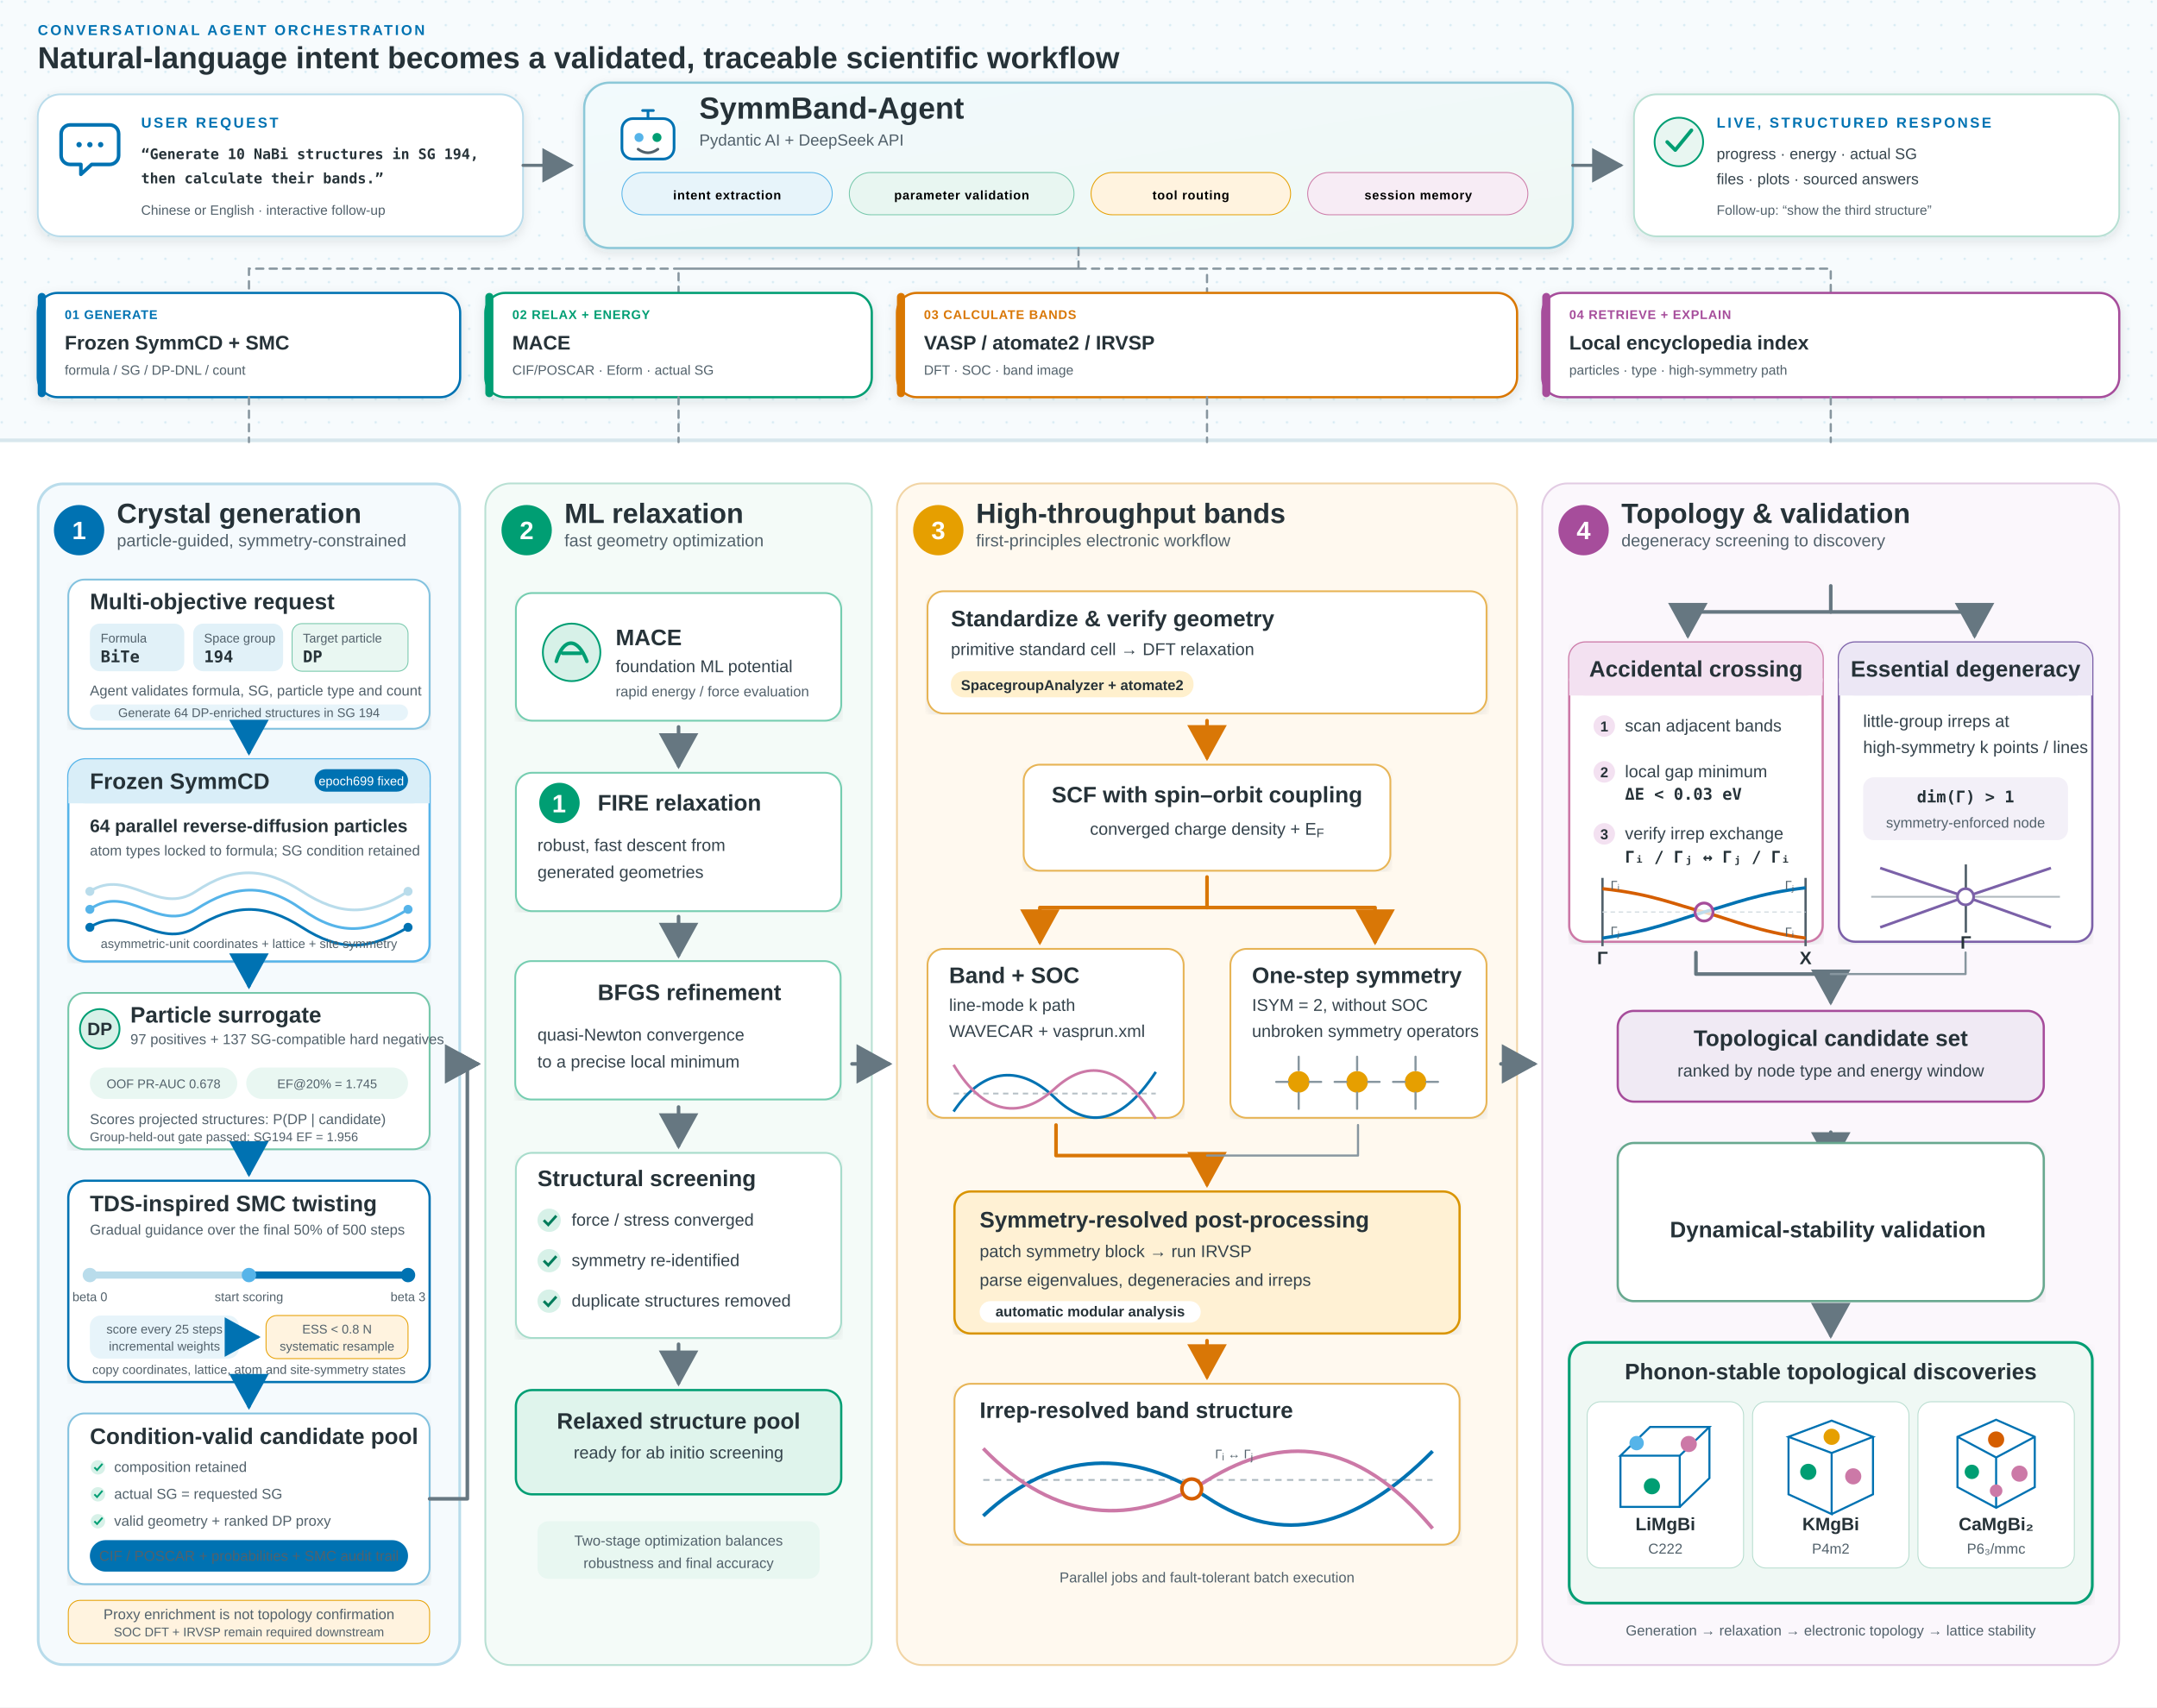
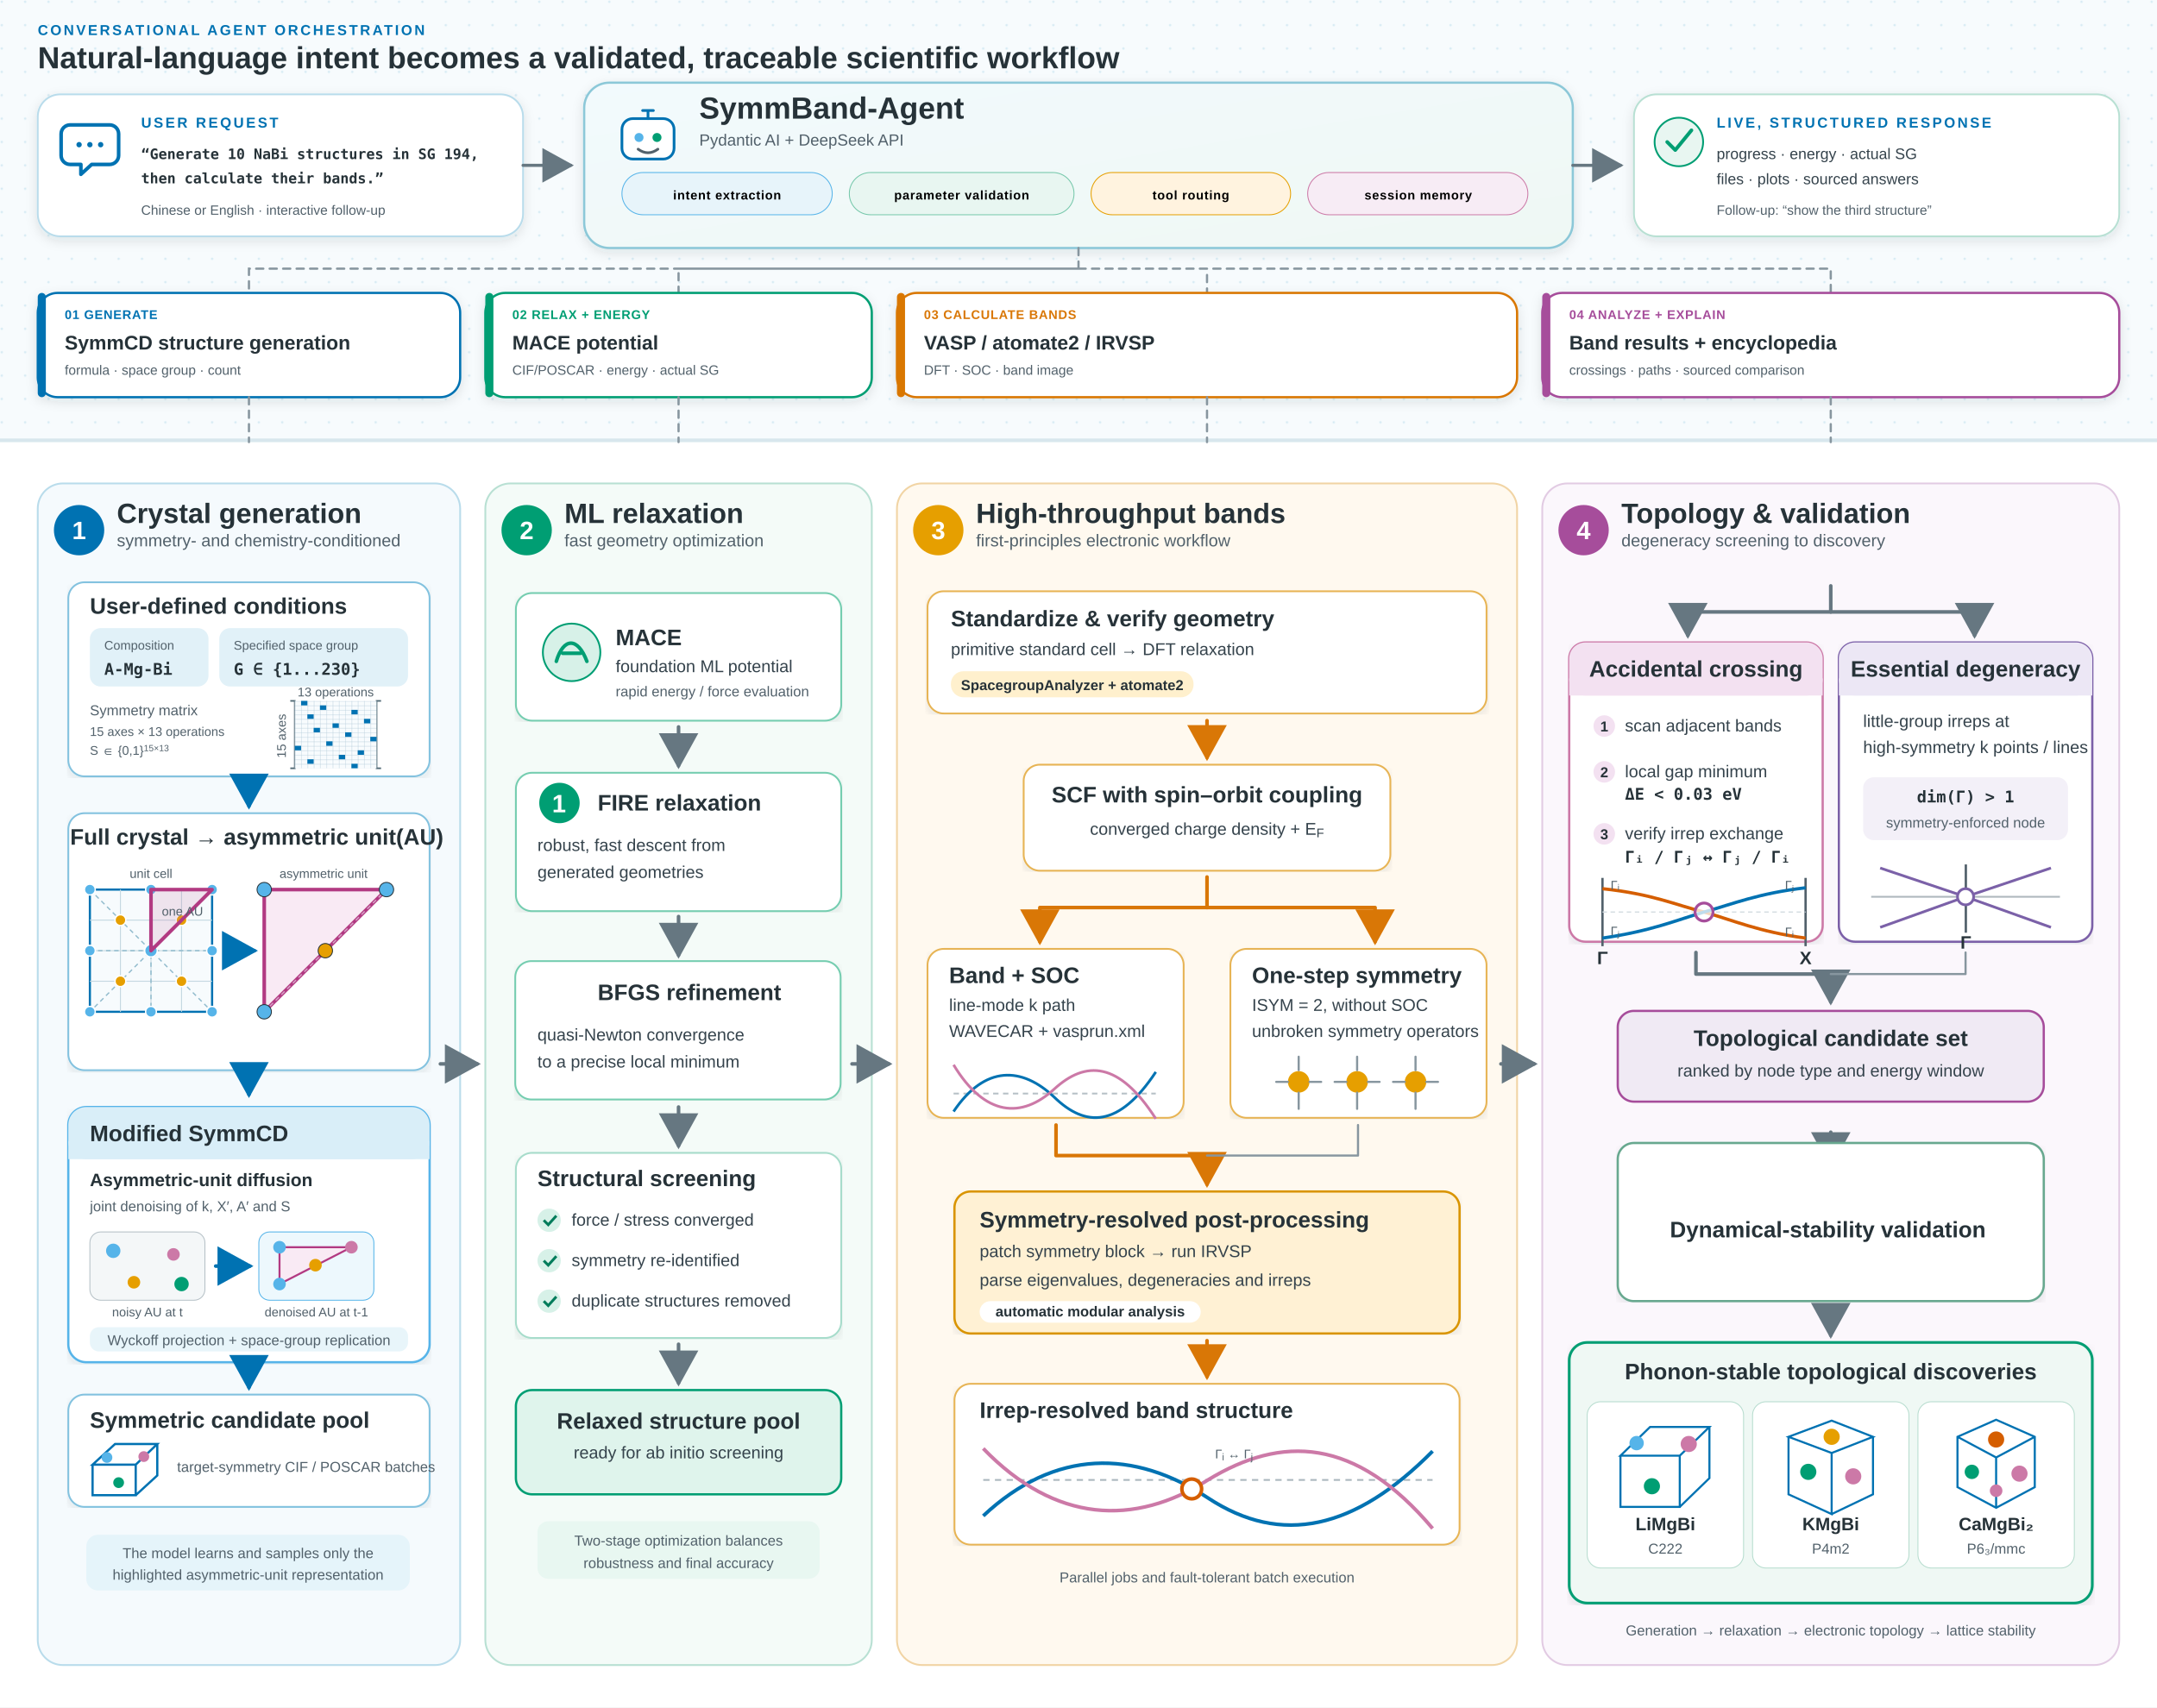
<svg xmlns="http://www.w3.org/2000/svg" width="2400" height="1900" viewBox="0 0 2400 1900" role="img" aria-labelledby="agent-integrated-title agent-integrated-desc">
  <defs>
    <style>
      .a-font { font-family: Arial, Helvetica, "Liberation Sans", sans-serif; fill: #263238; }
      .a-kicker { font: 700 16px Arial, Helvetica, sans-serif; letter-spacing: 2.4px; fill: #0072B2; }
      .a-title { font: 700 34px Arial, Helvetica, sans-serif; fill: #263238; }
      .a-subtitle { font: 400 18px Arial, Helvetica, sans-serif; fill: #52616B; }
      .a-card-title { font: 700 22px Arial, Helvetica, sans-serif; fill: #263238; }
      .a-body { font: 400 17px Arial, Helvetica, sans-serif; fill: #35434C; }
      .a-small { font: 400 15px Arial, Helvetica, sans-serif; fill: #52616B; }
      .a-chip { font: 700 14px Arial, Helvetica, sans-serif; letter-spacing: 0.7px; }
      .a-mono { font: 600 16px "DejaVu Sans Mono", Consolas, monospace; fill: #263238; }
      .a-on-dark { fill: #FFFFFF; }
      .a-on-dark-accent { fill: #56B4E9; }
      .a-on-dark-sub { fill: #D8E7ED; }
      .a-arrow { fill: none; stroke: #667781; stroke-width: 3.5; stroke-linecap: round; stroke-linejoin: round; marker-end: url(#agent-arrow); }
      .a-dash { fill: none; stroke: #87969F; stroke-width: 2.5; stroke-linecap: round; stroke-dasharray: 8 7; }
    </style>
    <marker id="agent-arrow" markerWidth="11" markerHeight="11" refX="9" refY="5.5" orient="auto" markerUnits="strokeWidth">
      <path d="M0,0 L10,5.5 L0,11 z" fill="#667781" />
    </marker>
    <filter id="agent-shadow" x="-10%" y="-15%" width="120%" height="135%">
      <feDropShadow dx="0" dy="4" stdDeviation="6" flood-color="#263238" flood-opacity="0.11" />
    </filter>
    <linearGradient id="agent-core" x1="0" y1="0" x2="1" y2="1">
      <stop offset="0" stop-color="#F2FAFD" />
      <stop offset="1" stop-color="#EFF8F4" />
    </linearGradient>
    <pattern id="agent-dots" width="26" height="26" patternUnits="userSpaceOnUse">
      <circle cx="2" cy="2" r="1.4" fill="#B9DCEB" opacity="0.45" />
    </pattern>
  </defs>
  <rect width="2400" height="1900" fill="#FFFFFF" />
  <rect width="2400" height="492" fill="#F7FBFD" />
  <rect width="2400" height="492" fill="url(#agent-dots)" />
  <rect x="0" y="488" width="2400" height="4" fill="#D8E7ED" />
  <text x="42" y="39" class="a-kicker">CONVERSATIONAL AGENT ORCHESTRATION</text>
  <text x="42" y="76" class="a-title">Natural-language intent becomes a validated, traceable scientific workflow</text>
  <g filter="url(#agent-shadow)">
    <rect x="42" y="105" width="540" height="158" rx="25" fill="#FFFFFF" stroke="#B9DCEB" stroke-width="2" />
  </g>
  <path d="M78 139 h44 a10 10 0 0 1 10 10 v24 a10 10 0 0 1-10 10 h-20 l-12 11 v-11 h-12 a10 10 0 0 1-10-10 v-24 a10 10 0 0 1 10-10z" fill="none" stroke="#0072B2" stroke-width="4" stroke-linejoin="round" />
  <circle cx="88" cy="161" r="3" fill="#0072B2" />
  <circle cx="100" cy="161" r="3" fill="#0072B2" />
  <circle cx="112" cy="161" r="3" fill="#0072B2" />
  <text x="157" y="142" class="a-kicker">USER REQUEST</text>
  <text x="157" y="177" class="a-mono">
    <tspan x="157" dy="0">“Generate 10 NaBi structures in SG 194,</tspan>
    <tspan x="157" dy="27">then calculate their bands.”</tspan>
  </text>
  <text x="157" y="239" class="a-small">Chinese or English · interactive follow-up</text>
  <path d="M582 184H635" class="a-arrow" />
  <g filter="url(#agent-shadow)">
    <rect x="650" y="92" width="1100" height="184" rx="28" fill="url(#agent-core)" stroke="#8CC8D8" stroke-width="2.5" />
  </g>
  <rect x="692" y="132" width="58" height="45" rx="12" fill="#FFFFFF" stroke="#0072B2" stroke-width="3" />
  <path d="M721 132v-9m-6 0h12" stroke="#0072B2" stroke-width="3" stroke-linecap="round" />
  <circle cx="711" cy="153" r="5" fill="#56B4E9" />
  <circle cx="731" cy="153" r="5" fill="#009E73" />
  <path d="M710 166q11 8 22 0" fill="none" stroke="#52616B" stroke-width="3" stroke-linecap="round" />
  <text x="778" y="132" class="a-title">SymmBand-Agent</text>
  <text x="778" y="162" class="a-subtitle">Pydantic AI + DeepSeek API</text>
  <rect x="692" y="192" width="234" height="47" rx="23.5" fill="#E7F4FA" stroke="#56B4E9" />
  <text x="809" y="222" class="a-chip" text-anchor="middle">intent extraction</text>
  <rect x="945" y="192" width="250" height="47" rx="23.5" fill="#E8F6F1" stroke="#75C7AA" />
  <text x="1070" y="222" class="a-chip" text-anchor="middle">parameter validation</text>
  <rect x="1214" y="192" width="222" height="47" rx="23.5" fill="#FFF3DF" stroke="#E69F00" />
  <text x="1325" y="222" class="a-chip" text-anchor="middle">tool routing</text>
  <rect x="1455" y="192" width="245" height="47" rx="23.5" fill="#F7ECF5" stroke="#CC79A7" />
  <text x="1578" y="222" class="a-chip" text-anchor="middle">session memory</text>
  <path d="M1750 184H1803" class="a-arrow" />
  <g filter="url(#agent-shadow)">
    <rect x="1818" y="105" width="540" height="158" rx="25" fill="#FFFFFF" stroke="#B8E0D3" stroke-width="2" />
  </g>
  <circle cx="1868" cy="158" r="27" fill="#E8F6F1" stroke="#009E73" stroke-width="2" />
  <path d="M1855 158l9 9 18-22" fill="none" stroke="#009E73" stroke-width="4" stroke-linecap="round" stroke-linejoin="round" />
  <text x="1910" y="142" class="a-kicker">LIVE, STRUCTURED RESPONSE</text>
  <text x="1910" y="177" class="a-body">
    <tspan x="1910" dy="0">progress · energy · actual SG</tspan>
    <tspan x="1910" dy="28">files · plots · sourced answers</tspan>
  </text>
  <text x="1910" y="239" class="a-small">Follow-up: “show the third structure”</text>
  <path d="M1200 276V299H277V326M1200 299H755V326M1200 299H1343V326M1200 299H2037V326" class="a-dash" />
  <g filter="url(#agent-shadow)">
    <rect x="42" y="326" width="470" height="116" rx="22" fill="#FFFFFF" stroke="#0072B2" stroke-width="2.5" />
    <rect x="42" y="326" width="9" height="116" rx="4.5" fill="#0072B2" />
  </g>
  <text x="72" y="355" class="a-chip" fill="#0072B2">01  GENERATE</text>
-   <text x="72" y="389" class="a-card-title">Frozen SymmCD + SMC</text>
-   <text x="72" y="417" class="a-small">formula / SG / DP-DNL / count</text>
+   <text x="72" y="389" class="a-card-title">SymmCD structure generation</text>
+   <text x="72" y="417" class="a-small">formula · space group · count</text>
  <path d="M277 442V492" class="a-dash" stroke="#0072B2" />
  <g filter="url(#agent-shadow)">
    <rect x="540" y="326" width="430" height="116" rx="22" fill="#FFFFFF" stroke="#009E73" stroke-width="2.5" />
    <rect x="540" y="326" width="9" height="116" rx="4.5" fill="#009E73" />
  </g>
  <text x="570" y="355" class="a-chip" fill="#009E73">02  RELAX + ENERGY</text>
-   <text x="570" y="389" class="a-card-title">MACE</text>
-   <text x="570" y="417" class="a-small">CIF/POSCAR · Eform · actual SG</text>
+   <text x="570" y="389" class="a-card-title">MACE potential</text>
+   <text x="570" y="417" class="a-small">CIF/POSCAR · energy · actual SG</text>
  <path d="M755 442V492" class="a-dash" stroke="#009E73" />
  <g filter="url(#agent-shadow)">
    <rect x="998" y="326" width="690" height="116" rx="22" fill="#FFFFFF" stroke="#D97706" stroke-width="2.5" />
    <rect x="998" y="326" width="9" height="116" rx="4.5" fill="#D97706" />
  </g>
  <text x="1028" y="355" class="a-chip" fill="#D97706">03  CALCULATE BANDS</text>
  <text x="1028" y="389" class="a-card-title">VASP / atomate2 / IRVSP</text>
  <text x="1028" y="417" class="a-small">DFT · SOC · band image</text>
  <path d="M1343 442V492" class="a-dash" stroke="#D97706" />
  <g filter="url(#agent-shadow)">
    <rect x="1716" y="326" width="642" height="116" rx="22" fill="#FFFFFF" stroke="#A64D9B" stroke-width="2.5" />
    <rect x="1716" y="326" width="9" height="116" rx="4.5" fill="#A64D9B" />
  </g>
-   <text x="1746" y="355" class="a-chip" fill="#A64D9B">04  RETRIEVE + EXPLAIN</text>
-   <text x="1746" y="389" class="a-card-title">Local encyclopedia index</text>
-   <text x="1746" y="417" class="a-small">particles · type · high-symmetry path</text>
+   <text x="1746" y="355" class="a-chip" fill="#A64D9B">04  ANALYZE + EXPLAIN</text>
+   <text x="1746" y="389" class="a-card-title">Band results + encyclopedia</text>
+   <text x="1746" y="417" class="a-small">crossings · paths · sourced comparison</text>
  <path d="M2037 442V492" class="a-dash" stroke="#A64D9B" />
  <g transform="translate(0,500)">
    <defs id="defs4">
      <style id="style1">
      .font { font-family: "Arial", "Helvetica", "Liberation Sans", sans-serif; fill: #263238; }
      .stage-no { font: 700 28px "Arial", "Helvetica", "Liberation Sans", sans-serif; fill: #ffffff; }
      .stage-title { font: 700 31px "Arial", "Helvetica", "Liberation Sans", sans-serif; fill: #263238; }
      .stage-sub { font: 400 19px "Arial", "Helvetica", "Liberation Sans", sans-serif; fill: #52616b; }
      .card-title { font: 700 25px "Arial", "Helvetica", "Liberation Sans", sans-serif; fill: #263238; }
      .label { font: 700 20px "Arial", "Helvetica", "Liberation Sans", sans-serif; fill: #263238; }
      .body { font: 400 19px "Arial", "Helvetica", "Liberation Sans", sans-serif; fill: #35434c; }
      .small { font: 400 16px "Arial", "Helvetica", "Liberation Sans", sans-serif; fill: #52616b; }
      .tiny { font: 400 14px "Arial", "Helvetica", "Liberation Sans", sans-serif; fill: #52616b; }
      .mono { font: 600 18px "DejaVu Sans Mono", monospace; fill: #263238; }
      .chip { font: 600 16px "Arial", "Helvetica", "Liberation Sans", sans-serif; fill: #263238; }
      .result { font: 700 20px "Arial", "Helvetica", "Liberation Sans", sans-serif; fill: #263238; }
      .arrow { fill: none; stroke: #667781; stroke-width: 4; stroke-linecap: round; stroke-linejoin: round; marker-end: url(#arrowhead); }
      .arrow-blue { fill: none; stroke: #0072B2; stroke-width: 4; stroke-linecap: round; stroke-linejoin: round; marker-end: url(#arrowblue); }
      .arrow-orange { fill: none; stroke: #D97706; stroke-width: 4; stroke-linecap: round; stroke-linejoin: round; marker-end: url(#arroworange); }
      .thin { fill: none; stroke: #87969f; stroke-width: 2.4; stroke-linecap: round; stroke-linejoin: round; }
      .dash { stroke-dasharray: 8 7; }
    </style>
      <marker id="arrowhead" markerWidth="11" markerHeight="11" refX="9" refY="5.5" orient="auto" markerUnits="strokeWidth">
        <path d="M0,0 L10,5.5 L0,11 z" fill="#667781" id="path1" />
      </marker>
      <marker id="arrowblue" markerWidth="11" markerHeight="11" refX="9" refY="5.5" orient="auto" markerUnits="strokeWidth">
        <path d="M0,0 L10,5.5 L0,11 z" fill="#0072B2" id="path2" />
      </marker>
      <marker id="arroworange" markerWidth="11" markerHeight="11" refX="9" refY="5.5" orient="auto" markerUnits="strokeWidth">
        <path d="M0,0 L10,5.5 L0,11 z" fill="#D97706" id="path3" />
      </marker>
      <filter id="shadow" x="-0.004" y="-0.008" width="1.009" height="1.017">
        <feDropShadow dx="0" dy="4" stdDeviation="5" flood-color="#263238" flood-opacity="0.10" />
      </filter>
      <linearGradient id="bandfade" x1="0" y1="0" x2="1" y2="0">
        <stop offset="0" stop-color="#0072B2" id="stop3" />
        <stop offset="1" stop-color="#CC79A7" id="stop4" />
      </linearGradient>
      <pattern id="symmetry-matrix-grid" width="7" height="5" patternUnits="userSpaceOnUse">
        <rect width="7" height="5" fill="#F7FBFD" id="rect4" />
        <path d="M7 0H0V5" fill="none" stroke="#AFC9D6" stroke-width="0.7" id="path4" />
      </pattern>
    </defs>
    <rect width="2400" height="1400" fill="#FFFFFF" id="rect5" />
    <rect x="42" y="38" width="470" height="1315" rx="28" fill="#F5FAFD" stroke="#B9DCEB" stroke-width="2" id="rect6" />
    <rect x="540" y="38" width="430" height="1315" rx="28" fill="#F4FBF8" stroke="#B8E0D3" stroke-width="2" id="rect7" />
    <rect x="998" y="38" width="690" height="1315" rx="28" fill="#FFF9EF" stroke="#F1D4A4" stroke-width="2" id="rect8" />
    <rect x="1716" y="38" width="642" height="1315" rx="28" fill="#FBF7FC" stroke="#E2CBE3" stroke-width="2" id="rect9" />
    <circle cx="88" cy="90" r="28" fill="#0072B2" id="circle9" />
    <text x="88" y="100" text-anchor="middle" class="stage-no" id="text9">1</text>
    <text x="130" y="82" class="stage-title" id="text10">Crystal generation</text>
    <text x="130" y="108" class="stage-sub" id="text11">symmetry- and chemistry-conditioned</text>
    <circle cx="586" cy="90" r="28" fill="#009E73" id="circle11" />
    <text x="586" y="100" text-anchor="middle" class="stage-no" id="text12">2</text>
    <text x="628" y="82" class="stage-title" id="text13">ML relaxation</text>
    <text x="628" y="108" class="stage-sub" id="text14">fast geometry optimization</text>
    <circle cx="1044" cy="90" r="28" fill="#E69F00" id="circle14" />
    <text x="1044" y="100" text-anchor="middle" class="stage-no" id="text15">3</text>
    <text x="1086" y="82" class="stage-title" id="text16">High-throughput bands</text>
    <text x="1086" y="108" class="stage-sub" id="text17">first-principles electronic workflow</text>
    <circle cx="1762" cy="90" r="28" fill="#A64D9B" id="circle17" />
    <text x="1762" y="100" text-anchor="middle" class="stage-no" id="text18">4</text>
    <text x="1804" y="82" class="stage-title" id="text19">Topology &amp; validation</text>
    <text x="1804" y="108" class="stage-sub" id="text20">degeneracy screening to discovery</text>
    <rect x="76" y="148" width="402" height="216" rx="18" fill="#FFFFFF" stroke="#83C2DF" stroke-width="2" filter="url(#shadow)" id="rect20" />
    <text x="100" y="183" class="card-title" id="text21">User-defined conditions</text>
    <rect x="100" y="199" width="132" height="65" rx="12" fill="#E1F1F8" id="rect21" />
    <text x="116" y="223" class="tiny" id="text22">Composition</text>
    <text x="116" y="251" class="mono" id="text23">A-Mg-Bi</text>
    <rect x="244" y="199" width="210" height="65" rx="12" fill="#E1F1F8" id="rect23" />
    <text x="260" y="223" class="tiny" id="text24">Specified space group</text>
    <text x="260" y="251" class="mono" id="text25">G ∈ {1...230}</text>
    <g transform="translate(100,280)" id="g47">
      <text x="0" y="16" class="small" id="text26">Symmetry matrix</text>
      <text x="0" y="39" class="tiny" id="text27">15 axes × 13 operations</text>
      <text x="0" y="60" class="tiny" id="text28">S ∈ {0,1}<tspan baseline-shift="super" font-size="10" id="tspan27">15×13</tspan>
      </text>
      <g transform="translate(228,0)" id="g46">
        <text x="45.5" y="-5" text-anchor="middle" class="tiny" id="text29">13 operations</text>
        <text x="-10" y="39" text-anchor="middle" class="tiny" transform="rotate(-90 -10 39)" id="text30">15 axes</text>
        <path d="M-5 0H0V75H-5 M96 0H91V75H96" fill="none" stroke="#506975" stroke-width="1.8" id="path30" />
        <rect x="0" y="0" width="91" height="75" fill="url(#symmetry-matrix-grid)" id="rect30" />
        <g fill="#0072B2" id="g45">
          <rect x="7" y="0" width="7" height="5" id="rect31" />
          <rect x="28" y="5" width="7" height="5" id="rect32" />
          <rect x="63" y="10" width="7" height="5" id="rect33" />
          <rect x="14" y="15" width="7" height="5" id="rect34" />
          <rect x="77" y="20" width="7" height="5" id="rect35" />
          <rect x="42" y="25" width="7" height="5" id="rect36" />
          <rect x="21" y="30" width="7" height="5" id="rect37" />
          <rect x="56" y="35" width="7" height="5" id="rect38" />
          <rect x="84" y="40" width="7" height="5" id="rect39" />
          <rect x="35" y="45" width="7" height="5" id="rect40" />
          <rect x="0" y="50" width="7" height="5" id="rect41" />
          <rect x="70" y="55" width="7" height="5" id="rect42" />
          <rect x="49" y="60" width="7" height="5" id="rect43" />
          <rect x="14" y="65" width="7" height="5" id="rect44" />
          <rect x="63" y="70" width="7" height="5" id="rect45" />
        </g>
      </g>
    </g>
    <path d="M277 371 L277 397" class="arrow-blue" id="path47" />
    <rect x="76" y="405" width="402" height="286" rx="18" fill="#FFFFFF" stroke="#83C2DF" stroke-width="2" filter="url(#shadow)" id="rect47" />
    <text x="78" y="440" class="card-title" id="text47" style="font-style:normal;font-variant:normal;font-weight:700;font-stretch:normal;font-size:25px;line-height:normal;font-family:Arial, Helvetica, 'Liberation Sans', sans-serif">Full crystal → asymmetric unit(AU)</text>
    <g transform="translate(100,490)" id="g68">
      <text x="68" y="-13" text-anchor="middle" class="tiny" id="text49" style="font-style:normal;font-variant:normal;font-weight:400;font-stretch:normal;font-size:14px;line-height:normal;font-family:Arial, Helvetica, 'Liberation Sans', sans-serif">unit cell</text>
      <rect x="0" y="0" width="136" height="136" fill="#F7FBFD" stroke="#0072B2" stroke-width="2.4" id="rect49" />
      <path d="M34 0V136 M68 0V136 M102 0V136 M0 34H136 M0 68H136 M0 102H136" stroke="#C5D8E1" stroke-width="1.1" id="path49" />
      <path d="M68 0V136 M0 68H136 M0 0L136 136 M136 0L0 136" stroke="#8FBACC" stroke-width="1.4" stroke-dasharray="5 4" id="path50" />
      <g fill="#56B4E9" stroke="#FFFFFF" stroke-width="1.5" id="g58">
        <circle cx="0" cy="0" r="6" id="circle50" />
        <circle cx="68" cy="0" r="6" id="circle51" />
        <circle cx="136" cy="0" r="6" id="circle52" />
        <circle cx="0" cy="68" r="6" id="circle53" />
        <circle cx="68" cy="68" r="7" id="circle54" />
        <circle cx="136" cy="68" r="6" id="circle55" />
        <circle cx="0" cy="136" r="6" id="circle56" />
        <circle cx="68" cy="136" r="6" id="circle57" />
        <circle cx="136" cy="136" r="6" id="circle58" />
      </g>
      <g fill="#E69F00" stroke="#FFFFFF" stroke-width="1.5" id="g62">
        <circle cx="34" cy="34" r="6" id="circle59" />
        <circle cx="102" cy="34" r="6" id="circle60" />
        <circle cx="34" cy="102" r="6" id="circle61" />
        <circle cx="102" cy="102" r="6" id="circle62" />
      </g>
      <path d="M68 68L68 0L136 0Z" fill="#CC79A7" fill-opacity="0.18" stroke="#B23A82" stroke-width="4" stroke-linejoin="round" id="path62" />
      <text x="103" y="29" text-anchor="middle" class="tiny" fill="#9A2D70" id="text62">one AU</text>
      <path d="M150 68H183" class="arrow-blue" id="path63" />
      <text x="260" y="-13" text-anchor="middle" class="tiny" id="text63" style="font-style:normal;font-variant:normal;font-weight:400;font-stretch:normal;font-size:14px;line-height:normal;font-family:Arial, Helvetica, 'Liberation Sans', sans-serif">asymmetric unit</text>
      <path d="M194 136L194 0L330 0Z" fill="#F9EAF4" stroke="#B23A82" stroke-width="4" stroke-linejoin="round" id="path64" />
      <path d="M194 136L262 68L330 0" stroke="#D5A1C6" stroke-width="1.5" stroke-dasharray="5 4" id="path65" />
      <circle cx="194" cy="136" r="8" fill="#56B4E9" stroke="#263238" id="circle65" />
      <circle cx="194" cy="0" r="8" fill="#56B4E9" stroke="#263238" id="circle66" />
      <circle cx="262" cy="68" r="8" fill="#E69F00" stroke="#263238" id="circle67" />
      <circle cx="330" cy="0" r="8" fill="#56B4E9" stroke="#263238" id="circle68" />
    </g>
    <path d="m 277,692 v 26" class="arrow-blue" id="path68" />
    <rect x="76" y="732" width="402" height="284" rx="20" fill="#FFFFFF" stroke="#56B4E9" stroke-width="2.5" filter="url(#shadow)" id="rect69" />
    <rect x="76" y="732" width="402" height="58" rx="20" fill="#D9EEF8" id="rect70" />
    <rect x="76" y="770" width="402" height="20" fill="#D9EEF8" id="rect71" />
    <text x="100" y="770" class="card-title" id="text71">Modified SymmCD</text>
    <text x="100" y="820" class="label" id="text72">Asymmetric-unit diffusion</text>
    <text x="100" y="848" class="small" id="text73">joint denoising of k, X′, A′ and S</text>
    <g transform="translate(100,871)" id="g80">
      <rect x="0" y="0" width="128" height="76" rx="12" fill="#F4F7F8" stroke="#B5C0C6" id="rect73" />
      <circle cx="26" cy="21" r="8" fill="#56B4E9" id="circle73" />
      <circle cx="93" cy="25" r="7" fill="#CC79A7" id="circle74" />
      <circle cx="49" cy="56" r="7" fill="#E69F00" id="circle75" />
      <circle cx="102" cy="58" r="8" fill="#009E73" id="circle76" />
      <text x="64" y="94" text-anchor="middle" class="tiny" id="text76">noisy AU at t</text>
      <path d="M140 38 L178 38" class="arrow-blue" id="path76" />
      <rect x="188" y="0" width="128" height="76" rx="12" fill="#EDF8FD" stroke="#56B4E9" id="rect76" />
      <path d="M211 58L211 17L291 17Z" fill="#F9EAF4" stroke="#B23A82" stroke-width="2.2" id="path77" />
      <circle cx="211" cy="58" r="7" fill="#56B4E9" id="circle77" />
      <circle cx="211" cy="17" r="7" fill="#56B4E9" id="circle78" />
      <circle cx="251" cy="37" r="7" fill="#E69F00" id="circle79" />
      <circle cx="291" cy="17" r="7" fill="#CC79A7" id="circle80" />
      <text x="252" y="94" text-anchor="middle" class="tiny" id="text80">denoised AU at t-1</text>
    </g>
    <rect x="100" y="977" width="354" height="27" rx="10" fill="#E8F5FA" id="rect80" />
    <text x="277" y="997" text-anchor="middle" class="small" id="text81">Wyckoff projection + space-group replication</text>
    <path d="M277 1022 L277 1044" class="arrow-blue" id="path81" />
    <rect x="76" y="1052" width="402" height="125" rx="18" fill="#FFFFFF" stroke="#83C2DF" stroke-width="2" filter="url(#shadow)" id="rect81" />
    <text x="100" y="1089" class="card-title" id="text82">Symmetric candidate pool</text>
    <g transform="translate(103,1105)" id="g85">
      <path d="M0 25 L25 2 L72 2 L48 25 Z M0 25 L0 59 L48 59 L48 25 M48 59 L72 37 L72 2" fill="none" stroke="#0072B2" stroke-width="2.5" id="path82" />
      <circle cx="16" cy="17" r="6" fill="#56B4E9" id="circle82" />
      <circle cx="57" cy="16" r="6" fill="#CC79A7" id="circle83" />
      <circle cx="29" cy="45" r="6" fill="#009E73" id="circle84" />
      <text x="94" y="33" class="small" id="text84" style="font-style:normal;font-variant:normal;font-weight:400;font-stretch:normal;font-size:16px;line-height:normal;font-family:Arial, Helvetica, 'Liberation Sans', sans-serif">target-symmetry CIF / POSCAR batches</text>
    </g>
    <rect x="96" y="1208" width="360" height="62" rx="13" fill="#E5F4FA" id="rect85" />
    <text x="276" y="1234" text-anchor="middle" class="small" id="text86">The model learns and samples only the</text>
    <text x="276" y="1258" text-anchor="middle" class="small" id="text87">highlighted asymmetric-unit representation</text>
    <path d="M490 684 L531 684" class="arrow" id="path87" />
    <rect x="574" y="160" width="362" height="142" rx="18" fill="#FFFFFF" stroke="#74CDB0" stroke-width="2" filter="url(#shadow)" id="rect87" />
    <g transform="translate(598,184)" id="g90">
      <circle cx="38" cy="42" r="32" fill="#D7F1E8" stroke="#009E73" stroke-width="2" id="circle87" />
      <path d="M21 52 C29 25, 45 25, 55 52 M28 43 L48 43" fill="none" stroke="#009E73" stroke-width="4" stroke-linecap="round" id="path88" />
      <text x="87" y="34" class="card-title" id="text88">MACE</text>
      <text x="87" y="64" class="body" id="text89">foundation ML potential</text>
      <text x="87" y="91" class="small" id="text90">rapid energy / force evaluation</text>
    </g>
    <path d="M755 309 L755 352" class="arrow" id="path90" />
    <rect x="574" y="360" width="362" height="154" rx="18" fill="#FFFFFF" stroke="#74CDB0" stroke-width="2" filter="url(#shadow)" id="rect90" />
    <circle cx="622.487" cy="393.634" r="22.487" fill="#009e73" id="circle90" style="stroke-width:0.803" />
    <circle cx="624.487" cy="608.487" r="22.487" fill="#009e73" id="circle90-9" style="stroke-width:0.803" />
    <text x="622" y="404" text-anchor="middle" class="stage-no" id="text91" style="font-style:normal;font-variant:normal;font-weight:700;font-stretch:normal;font-size:28px;line-height:normal;font-family:Arial, Helvetica, 'Liberation Sans', sans-serif">1</text>
    <text x="665" y="402" class="card-title" id="text92">FIRE relaxation</text>
    <text x="598" y="447" class="body" id="text93">robust, fast descent from</text>
    <text x="598" y="477" class="body" id="text94">generated geometries</text>
    <path d="M755 520 L755 563" class="arrow" id="path94" />
    <rect x="573.293" y="569.586" width="362" height="154" rx="18" fill="#ffffff" stroke="#74cdb0" stroke-width="2" filter="url(#shadow)" id="rect94" />
    <text x="624" y="619" text-anchor="middle" class="stage-no" id="text95" style="font-style:normal;font-variant:normal;font-weight:700;font-stretch:normal;font-size:28px;line-height:normal;font-family:Arial, Helvetica, 'Liberation Sans', sans-serif">2</text>
    <text x="665" y="613" class="card-title" id="text96">BFGS refinement</text>
    <text x="598" y="658" class="body" id="text97">quasi-Newton convergence</text>
    <text x="598" y="688" class="body" id="text98">to a precise local minimum</text>
    <path d="M755 732 L755 775" class="arrow" id="path98" />
    <rect x="574" y="783" width="362" height="206" rx="18" fill="#FFFFFF" stroke="#A7DCCB" stroke-width="2" filter="url(#shadow)" id="rect98" />
    <text x="598" y="820" class="card-title" id="text99">Structural screening</text>
    <g transform="translate(598,845)" id="g102">
      <circle cx="13" cy="13" r="13" fill="#D7F1E8" id="circle99" />
      <path d="M7 13 L12 18 L21 8" fill="none" stroke="#007C5B" stroke-width="3" id="path99" />
      <text x="38" y="19" class="body" id="text100">force / stress converged</text>
      <circle cx="13" cy="58" r="13" fill="#D7F1E8" id="circle100" />
      <path d="M7 58 L12 63 L21 53" fill="none" stroke="#007C5B" stroke-width="3" id="path100" />
      <text x="38" y="64" class="body" id="text101">symmetry re-identified</text>
      <circle cx="13" cy="103" r="13" fill="#D7F1E8" id="circle101" />
      <path d="M7 103 L12 108 L21 98" fill="none" stroke="#007C5B" stroke-width="3" id="path101" />
      <text x="38" y="109" class="body" id="text102">duplicate structures removed</text>
    </g>
    <path d="M755 996 L755 1039" class="arrow" id="path102" />
    <rect x="574" y="1047" width="362" height="116" rx="18" fill="#DFF4EC" stroke="#009E73" stroke-width="2.5" id="rect102" />
    <text x="755" y="1090" text-anchor="middle" class="card-title" id="text103">Relaxed structure pool</text>
    <text x="755" y="1123" text-anchor="middle" class="body" id="text104">ready for ab initio screening</text>
    <rect x="598" y="1193" width="314" height="64" rx="12" fill="#E8F7F1" id="rect104" />
    <text x="755" y="1220" text-anchor="middle" class="small" id="text105">Two-stage optimization balances</text>
    <text x="755" y="1245" text-anchor="middle" class="small" id="text106">robustness and final accuracy</text>
    <path d="M948 684 L989 684" class="arrow" id="path106" />
    <rect x="1032" y="158" width="622" height="136" rx="18" fill="#FFFFFF" stroke="#E7B454" stroke-width="2" filter="url(#shadow)" id="rect106" />
    <text x="1058" y="197" class="card-title" id="text107">Standardize &amp; verify geometry</text>
    <text x="1058" y="229" class="body" id="text108">primitive standard cell  →  DFT relaxation</text>
    <rect x="1058" y="247" width="270" height="29" rx="14" fill="#FFF0CD" id="rect108" />
    <text x="1193" y="268" text-anchor="middle" class="chip" id="text109">SpacegroupAnalyzer + atomate2</text>
    <path d="M1343 302 L1343 343" class="arrow-orange" id="path109" />
    <rect x="1139" y="351" width="408" height="118" rx="18" fill="#FFFFFF" stroke="#E7B454" stroke-width="2" filter="url(#shadow)" id="rect109" />
    <text x="1343" y="393" text-anchor="middle" class="card-title" id="text110">SCF with spin–orbit coupling</text>
    <text x="1343" y="429" text-anchor="middle" class="body" id="text111">converged charge density + E<tspan baseline-shift="sub" font-size="14" id="tspan110">F</tspan>
    </text>
    <path d="M1343 476 L1343 510 L1157 510 L1157 548" class="arrow-orange" id="path111" />
    <path d="M1343 510 L1530 510 L1530 548" class="arrow-orange" id="path112" />
    <rect x="1032" y="556" width="285" height="188" rx="18" fill="#FFFFFF" stroke="#E7B454" stroke-width="2" filter="url(#shadow)" id="rect112" />
    <text x="1056" y="594" class="card-title" id="text112">Band + SOC</text>
    <text x="1056" y="625" class="body" id="text113">line-mode k path</text>
    <text x="1056" y="654" class="body" id="text114">WAVECAR + vasprun.xml</text>
    <g transform="translate(1061,673)" id="g115">
      <line x1="0" y1="44" x2="225" y2="44" stroke="#B7C1C7" stroke-width="2" stroke-dasharray="6 5" id="line114" />
      <path d="M0 64 C35 12, 76 14, 112 48 C147 82, 184 82, 225 20" fill="none" stroke="#0072B2" stroke-width="3" id="path114" />
      <path d="M0 12 C35 70, 76 72, 112 39 C147 7, 184 8, 225 72" fill="none" stroke="#CC79A7" stroke-width="3" id="path115" />
    </g>
    <rect x="1369" y="556" width="285" height="188" rx="18" fill="#FFFFFF" stroke="#E7B454" stroke-width="2" filter="url(#shadow)" id="rect115" />
    <text x="1393" y="594" class="card-title" id="text115">One-step symmetry</text>
    <text x="1393" y="625" class="body" id="text116">ISYM = 2, without SOC</text>
    <text x="1393" y="654" class="body" id="text117">unbroken symmetry operators</text>
    <g transform="translate(1420,676)" id="g120">
      <circle cx="25" cy="28" r="12" fill="#E69F00" id="circle117" />
      <circle cx="90" cy="28" r="12" fill="#E69F00" id="circle118" />
      <circle cx="155" cy="28" r="12" fill="#E69F00" id="circle119" />
      <path d="M25 15 L25 0 M90 15 L90 0 M155 15 L155 0 M25 40 L25 58 M90 40 L90 58 M155 40 L155 58" class="thin" id="path119" />
      <path d="M13 28 L0 28 M37 28 L50 28 M78 28 L65 28 M102 28 L115 28 M143 28 L130 28 M167 28 L180 28" class="thin" id="path120" />
    </g>
    <path d="M1175 752 L1175 786 L1343 786 L1343 818" class="arrow-orange" id="path121" />
    <path d="M1511 752 L1511 786 L1343 786" class="thin" id="path122" />
    <rect x="1062" y="826" width="562" height="158" rx="18" fill="#FFF1D4" stroke="#D99400" stroke-width="2.5" filter="url(#shadow)" id="rect122" />
    <text x="1090" y="866" class="card-title" id="text122">Symmetry-resolved post-processing</text>
    <text x="1090" y="899" class="body" id="text123">patch symmetry block  →  run IRVSP</text>
    <text x="1090" y="931" class="body" id="text124">parse eigenvalues, degeneracies and irreps</text>
    <rect x="1090" y="948" width="246" height="24" rx="12" fill="#FFFFFF" id="rect124" />
    <text x="1213" y="965" text-anchor="middle" class="chip" id="text125">automatic modular analysis</text>
    <path d="M1343 992 L1343 1032" class="arrow-orange" id="path125" />
    <rect x="1062" y="1040" width="562" height="179" rx="18" fill="#FFFFFF" stroke="#E7B454" stroke-width="2" filter="url(#shadow)" id="rect125" />
    <text x="1090" y="1078" class="card-title" id="text126">Irrep-resolved band structure</text>
    <g transform="translate(1094,1097)" id="g128">
      <line x1="0" y1="50" x2="500" y2="50" stroke="#ABB7BE" stroke-width="2" stroke-dasharray="7 6" id="line126" />
      <path d="M0 90 C80 15, 168 16, 250 70 C332 124, 414 105, 500 18" fill="none" stroke="#0072B2" stroke-width="4" id="path126" />
      <path d="M0 15 C80 98, 168 102, 250 50 C332 0, 414 2, 500 104" fill="none" stroke="#CC79A7" stroke-width="4" id="path127" />
      <circle cx="232" cy="60" r="11" fill="#ffffff" stroke="#d55e00" stroke-width="4" id="circle127" />
      <text x="258" y="26" class="tiny" id="text128">Γ<tspan baseline-shift="sub" font-size="11" id="tspan127">i</tspan> ↔ Γ<tspan baseline-shift="sub" font-size="11" id="tspan128">j</tspan>
      </text>
    </g>
    <text x="1343" y="1261" text-anchor="middle" class="small" id="text129">Parallel jobs and fault-tolerant batch execution</text>
    <path d="M1670 684 L1707 684" class="arrow" id="path129" />
    <path d="M2037 152 L2037 181 L1878 181 L1878 207" class="arrow" id="path130" />
    <path d="M2037 181 L2197 181 L2197 207" class="arrow" id="path131" />
    <rect x="1746" y="215" width="282" height="333" rx="18" fill="#FFFFFF" stroke="#CC79A7" stroke-width="2.5" filter="url(#shadow)" id="rect131" />
    <rect x="1746" y="215" width="282" height="59" rx="18" fill="#F3E1F1" id="rect132" />
    <rect x="1746" y="255" width="282" height="19" fill="#F3E1F1" id="rect133" />
    <text x="1887" y="253" text-anchor="middle" class="card-title" id="text133">Accidental crossing</text>
    <g transform="translate(1773,296)" id="g150">
      <circle cx="12" cy="12" r="12" fill="#F3E1F1" id="circle133" />
      <text x="12" y="18" text-anchor="middle" class="chip" id="text134">1</text>
      <text x="35" y="18" class="body" id="text135">scan adjacent bands</text>
      <circle cx="12" cy="63" r="12" fill="#F3E1F1" id="circle135" />
      <text x="12" y="69" text-anchor="middle" class="chip" id="text136">2</text>
      <text x="35" y="69" class="body" id="text137">local gap minimum</text>
      <text x="35" y="94" class="mono" id="text138">ΔE &lt; 0.03 eV</text>
      <circle cx="12" cy="132" r="12" fill="#F3E1F1" id="circle138" />
      <text x="12" y="138" text-anchor="middle" class="chip" id="text139">3</text>
      <text x="35" y="138" class="body" id="text140">verify irrep exchange</text>
      <text x="35" y="164" class="mono" id="text141">Γᵢ / Γⱼ  ↔  Γⱼ / Γᵢ</text>
      <g transform="translate(10,181)" id="g149">
        <line x1="0" y1="0" x2="0" y2="76" stroke="#52616B" stroke-width="2.6" id="line141" />
        <line x1="226" y1="0" x2="226" y2="76" stroke="#52616B" stroke-width="2.6" id="line142" />
        <line x1="0" y1="38" x2="226" y2="38" stroke="#D3DCE1" stroke-width="1.4" stroke-dasharray="5 4" id="line143" />
        <path d="M0 12 C56 18, 81 30, 113 38 C145 47, 174 60, 226 67" fill="none" stroke="#D55E00" stroke-width="3.6" id="path143" />
        <path d="M0 67 C55 59, 82 47, 113 38 C145 29, 174 17, 226 11" fill="none" stroke="#0072B2" stroke-width="3.6" id="path144" />
        <circle cx="113" cy="38" r="10" fill="#FFFFFF" fill-opacity="0.75" stroke="#A64D9B" stroke-width="3.2" id="circle144" />
        <text x="9" y="13" class="tiny" fill="#D55E00" id="text144">Γᵢ</text>
        <text x="9" y="64" class="tiny" fill="#0072B2" id="text145">Γⱼ</text>
        <text x="203" y="13" class="tiny" fill="#0072B2" id="text146">Γⱼ</text>
        <text x="203" y="65" class="tiny" fill="#D55E00" id="text147">Γᵢ</text>
        <text x="0" y="96" text-anchor="middle" class="label" id="text148">Γ</text>
        <text x="226" y="96" text-anchor="middle" class="label" id="text149">X</text>
      </g>
    </g>
    <rect x="2046" y="215" width="282" height="333" rx="18" fill="#FFFFFF" stroke="#7B61A8" stroke-width="2.5" filter="url(#shadow)" id="rect150" />
    <line x1="2187.3" y1="462" x2="2187.3" y2="538" stroke="#52616b" stroke-width="2.6" id="line141-8" />
    <text x="2187.227" y="555.725" text-anchor="middle" class="label" id="text148-2" style="font-style:normal;font-variant:normal;font-weight:700;font-stretch:normal;font-size:20px;line-height:normal;font-family:Arial, Helvetica, 'Liberation Sans', sans-serif;fill:#263238">Γ</text>
    <rect x="2046" y="215" width="282" height="59" rx="18" fill="#ECE7F5" id="rect151" />
    <rect x="2046" y="255" width="282" height="19" fill="#ECE7F5" id="rect152" />
    <text x="2187" y="253" text-anchor="middle" class="card-title" id="text152">Essential degeneracy</text>
    <text x="2073" y="309" class="body" id="text153">little-group irreps at</text>
    <text x="2073" y="338" class="body" id="text154">high-symmetry k points / lines</text>
    <rect x="2073" y="365" width="228" height="70" rx="12" fill="#F3F0F8" id="rect154" />
    <text x="2187" y="393" text-anchor="middle" class="mono" id="text155">dim(Γ) &gt; 1</text>
    <text x="2187" y="421" text-anchor="middle" class="small" id="text156">symmetry-enforced node</text>
    <g transform="translate(2082,454)" id="g157">
      <line x1="0" y1="44" x2="210" y2="44" stroke="#AFB8BE" stroke-width="2" id="line156" />
      <path d="M10 78 L105 44 L200 12" fill="none" stroke="#7B61A8" stroke-width="3" id="path156" />
      <path d="M10 12 L105 44 L200 78" fill="none" stroke="#7B61A8" stroke-width="3" id="path157" />
      <circle cx="105" cy="44" r="9" fill="#FFFFFF" stroke="#7B61A8" stroke-width="3" id="circle157" />
    </g>
    <path d="m 1887,560 v 24 h 150 v 31" class="arrow" id="path158" />
    <path d="m 2187,560 v 24 h -150" class="thin" id="path159" />
    <rect x="1800" y="625" width="474" height="101" rx="18" fill="#f0eaf4" stroke="#a64d9b" stroke-width="2.5" id="rect159" />
    <text x="2037" y="664" text-anchor="middle" class="card-title" id="text159" style="font-style:normal;font-variant:normal;font-weight:700;font-stretch:normal;font-size:25px;line-height:normal;font-family:Arial, Helvetica, 'Liberation Sans', sans-serif">Topological candidate set</text>
    <text x="2037" y="698" text-anchor="middle" class="body" id="text160" style="font-style:normal;font-variant:normal;font-weight:400;font-stretch:normal;font-size:19px;line-height:normal;font-family:Arial, Helvetica, 'Liberation Sans', sans-serif">ranked by node type and energy window</text>
    <path d="m 2037,760 v 36" class="arrow" id="path160" />
    <rect x="1800" y="772" width="474" height="176" rx="18" fill="#FFFFFF" stroke="#67A88F" stroke-width="2.5" filter="url(#shadow)" id="rect160" />
    <text x="1858" y="877" class="card-title" id="text161" style="font-style:normal;font-variant:normal;font-weight:700;font-stretch:normal;font-size:25px;line-height:normal;font-family:Arial, Helvetica, 'Liberation Sans', sans-serif">Dynamical-stability validation</text>
    <path d="M2037 956 L2037 986" class="arrow" id="path165" />
    <rect x="1746" y="994" width="582" height="290" rx="20" fill="#EFF8F4" stroke="#009E73" stroke-width="3" filter="url(#shadow)" id="rect165" />
    <text x="2037" y="1035" text-anchor="middle" class="card-title" id="text165">Phonon-stable topological discoveries</text>
    <g transform="translate(1766,1060)" id="g169">
      <rect x="0" y="0" width="174" height="185" rx="15" fill="#FFFFFF" stroke="#B6DCCE" id="rect166" />
      <g transform="translate(37,24)" id="g168">
        <path d="M0 36 L33 4 L99 4 L66 36 Z M0 36 L0 93 L66 93 L66 36 M66 93 L99 61 L99 4" fill="none" stroke="#0072B2" stroke-width="2.3" id="path166" />
        <circle cx="18" cy="22" r="8" fill="#56B4E9" id="circle166" />
        <circle cx="76" cy="23" r="9" fill="#CC79A7" id="circle167" />
        <circle cx="35" cy="70" r="9" fill="#009E73" id="circle168" />
      </g>
      <text x="87" y="143" text-anchor="middle" class="result" id="text168">LiMgBi</text>
      <text x="87" y="169" text-anchor="middle" class="small" id="text169">C222</text>
    </g>
    <g transform="translate(1950,1060)" id="g172">
      <rect x="0" y="0" width="174" height="185" rx="15" fill="#FFFFFF" stroke="#B6DCCE" id="rect169" />
      <g transform="translate(40,21)" id="g171">
        <path d="M0 18 L48 0 L94 18 L48 36 Z M0 18 L0 82 L48 104 L48 36 M48 104 L94 82 L94 18" fill="none" stroke="#0072B2" stroke-width="2.3" id="path169" />
        <circle cx="48" cy="18" r="9" fill="#E69F00" id="circle169" />
        <circle cx="22" cy="57" r="9" fill="#009E73" id="circle170" />
        <circle cx="72" cy="62" r="9" fill="#CC79A7" id="circle171" />
      </g>
      <text x="87" y="143" text-anchor="middle" class="result" id="text171">KMgBi</text>
      <text x="87" y="169" text-anchor="middle" class="small" id="text172">P4m2</text>
    </g>
    <g transform="translate(2134,1060)" id="g176">
      <rect x="0" y="0" width="174" height="185" rx="15" fill="#FFFFFF" stroke="#B6DCCE" id="rect172" />
      <g transform="translate(36,20)" id="g175">
        <path d="M8 19 L51 0 L94 19 L94 75 L51 98 L8 75 Z M8 19 L51 42 L94 19 M51 42 L51 98" fill="none" stroke="#0072B2" stroke-width="2.3" id="path172" />
        <circle cx="51" cy="22" r="9" fill="#D55E00" id="circle172" />
        <circle cx="24" cy="58" r="8" fill="#009E73" id="circle173" />
        <circle cx="77" cy="60" r="9" fill="#CC79A7" id="circle174" />
        <circle cx="51" cy="79" r="7" fill="#CC79A7" id="circle175" />
      </g>
      <text x="87" y="143" text-anchor="middle" class="result" id="text175">CaMgBi₂</text>
      <text x="87" y="169" text-anchor="middle" class="small" id="text176">P6₃/mmc</text>
    </g>
    <text x="2037" y="1320" text-anchor="middle" class="small" id="text177">Generation → relaxation → electronic topology → lattice stability</text>
-     <g id="conditional-generation-overlay">
-       <rect x="43" y="39" width="468" height="1313" rx="27" fill="#F5FAFD" stroke="#B9DCEB" stroke-width="2" />
-       <circle cx="88" cy="90" r="28" fill="#0072B2" />
-       <text x="88" y="100" text-anchor="middle" class="stage-no">1</text>
-       <text x="130" y="82" class="stage-title">Crystal generation</text>
-       <text x="130" y="108" class="stage-sub">particle-guided, symmetry-constrained</text>
-       <rect x="76" y="145" width="402" height="166" rx="18" fill="#FFFFFF" stroke="#83C2DF" stroke-width="2" filter="url(#shadow)" />
-       <text x="100" y="178" class="card-title">Multi-objective request</text>
-       <rect x="100" y="194" width="105" height="53" rx="11" fill="#E1F1F8" />
-       <text x="112" y="215" class="tiny">Formula</text>
-       <text x="112" y="237" class="mono">BiTe</text>
-       <rect x="215" y="194" width="100" height="53" rx="11" fill="#E1F1F8" />
-       <text x="227" y="215" class="tiny">Space group</text>
-       <text x="227" y="237" class="mono">194</text>
-       <rect x="325" y="194" width="129" height="53" rx="11" fill="#E9F7F2" stroke="#75C7AA" />
-       <text x="337" y="215" class="tiny">Target particle</text>
-       <text x="337" y="237" class="mono">DP</text>
-       <text x="100" y="274" class="small">Agent validates formula, SG, particle type and count</text>
-       <rect x="100" y="284" width="354" height="18" rx="9" fill="#E7F4FA" />
-       <text x="277" y="298" text-anchor="middle" class="tiny">Generate 64 DP-enriched structures in SG 194</text>
-       <path d="M277 317V337" class="arrow-blue" />
-       <rect x="76" y="345" width="402" height="225" rx="19" fill="#FFFFFF" stroke="#56B4E9" stroke-width="2.5" filter="url(#shadow)" />
-       <rect x="76" y="345" width="402" height="49" rx="19" fill="#D9EEF8" />
-       <rect x="76" y="376" width="402" height="18" fill="#D9EEF8" />
-       <text x="100" y="378" class="card-title">Frozen SymmCD</text>
-       <rect x="350" y="356" width="104" height="25" rx="12.5" fill="#0072B2" />
-       <text x="402" y="374" text-anchor="middle" class="tiny" style="fill:#FFFFFF">epoch699 fixed</text>
-       <text x="100" y="426" class="label">64 parallel reverse-diffusion particles</text>
-       <text x="100" y="452" class="small">atom types locked to formula; SG condition retained</text>
-       <g transform="translate(100,470)">
-         <path d="M0 22 C42 -5,76 50,118 22 S194 -5,236 22 S310 50,354 22" fill="none" stroke="#B9DCEB" stroke-width="3" />
-         <path d="M0 42 C42 12,76 69,118 42 S194 12,236 42 S310 69,354 42" fill="none" stroke="#56B4E9" stroke-width="3" />
-         <path d="M0 62 C42 35,76 88,118 62 S194 35,236 62 S310 88,354 62" fill="none" stroke="#0072B2" stroke-width="3" />
-         <circle cx="0" cy="22" r="5" fill="#B9DCEB" />
-         <circle cx="354" cy="22" r="5" fill="#B9DCEB" />
-         <circle cx="0" cy="42" r="5" fill="#56B4E9" />
-         <circle cx="354" cy="42" r="5" fill="#56B4E9" />
-         <circle cx="0" cy="62" r="5" fill="#0072B2" />
-         <circle cx="354" cy="62" r="5" fill="#0072B2" />
-       </g>
-       <text x="277" y="555" text-anchor="middle" class="tiny">asymmetric-unit coordinates + lattice + site symmetry</text>
-       <path d="M277 577V597" class="arrow-blue" />
-       <rect x="76" y="605" width="402" height="174" rx="18" fill="#FFFFFF" stroke="#75C7AA" stroke-width="2" filter="url(#shadow)" />
-       <circle cx="111" cy="645" r="22" fill="#D7F1E8" stroke="#009E73" stroke-width="2" />
-       <text x="111" y="652" text-anchor="middle" class="label" fill="#007A59">DP</text>
-       <text x="145" y="638" class="card-title">Particle surrogate</text>
-       <text x="145" y="662" class="small">97 positives + 137 SG-compatible hard negatives</text>
-       <rect x="100" y="688" width="164" height="35" rx="17.5" fill="#E9F7F2" />
-       <text x="182" y="711" text-anchor="middle" class="tiny">OOF PR-AUC 0.678</text>
-       <rect x="274" y="688" width="180" height="35" rx="17.5" fill="#E9F7F2" />
-       <text x="364" y="711" text-anchor="middle" class="tiny">EF@20% = 1.745</text>
-       <text x="100" y="751" class="small">Scores projected structures: P(DP | candidate)</text>
-       <text x="100" y="770" class="tiny">Group-held-out gate passed; SG194 EF = 1.956</text>
-       <path d="M277 786V806" class="arrow-blue" />
-       <rect x="76" y="814" width="402" height="224" rx="19" fill="#FFFFFF" stroke="#0072B2" stroke-width="2.5" filter="url(#shadow)" />
-       <text x="100" y="848" class="card-title">TDS-inspired SMC twisting</text>
-       <text x="100" y="874" class="small">Gradual guidance over the final 50% of 500 steps</text>
-       <g transform="translate(100,895)">
-         <line x1="0" y1="24" x2="354" y2="24" stroke="#B9DCEB" stroke-width="8" stroke-linecap="round" />
-         <line x1="177" y1="24" x2="354" y2="24" stroke="#0072B2" stroke-width="8" stroke-linecap="round" />
-         <circle cx="0" cy="24" r="8" fill="#B9DCEB" />
-         <circle cx="177" cy="24" r="8" fill="#56B4E9" />
-         <circle cx="354" cy="24" r="8" fill="#0072B2" />
-         <text x="0" y="53" text-anchor="middle" class="tiny">beta 0</text>
-         <text x="177" y="53" text-anchor="middle" class="tiny">start scoring</text>
-         <text x="354" y="53" text-anchor="middle" class="tiny">beta 3</text>
-       </g>
-       <rect x="100" y="964" width="166" height="48" rx="12" fill="#E7F4FA" />
-       <text x="183" y="984" text-anchor="middle" class="tiny">score every 25 steps</text>
-       <text x="183" y="1003" text-anchor="middle" class="tiny">incremental weights</text>
-       <path d="M267 988H286" class="arrow-blue" />
-       <rect x="296" y="964" width="158" height="48" rx="12" fill="#FFF3DF" stroke="#E69F00" />
-       <text x="375" y="984" text-anchor="middle" class="tiny">ESS &lt; 0.8 N</text>
-       <text x="375" y="1003" text-anchor="middle" class="tiny">systematic resample</text>
-       <text x="277" y="1029" text-anchor="middle" class="tiny">copy coordinates, lattice, atom and site-symmetry states</text>
-       <path d="M277 1045V1065" class="arrow-blue" />
-       <rect x="76" y="1073" width="402" height="190" rx="18" fill="#FFFFFF" stroke="#83C2DF" stroke-width="2" filter="url(#shadow)" />
-       <text x="100" y="1107" class="card-title">Condition-valid candidate pool</text>
-       <g transform="translate(101,1125)">
-         <circle cx="8" cy="8" r="8" fill="#D7F1E8" />
-         <path d="M4 8l3 3 6-7" fill="none" stroke="#009E73" stroke-width="2" />
-         <text x="26" y="13" class="small">composition retained</text>
-         <circle cx="8" cy="38" r="8" fill="#D7F1E8" />
-         <path d="M4 38l3 3 6-7" fill="none" stroke="#009E73" stroke-width="2" />
-         <text x="26" y="43" class="small">actual SG = requested SG</text>
-         <circle cx="8" cy="68" r="8" fill="#D7F1E8" />
-         <path d="M4 68l3 3 6-7" fill="none" stroke="#009E73" stroke-width="2" />
-         <text x="26" y="73" class="small">valid geometry + ranked DP proxy</text>
-       </g>
-       <rect x="100" y="1214" width="354" height="35" rx="17.5" fill="#0072B2" />
-       <text x="277" y="1237" text-anchor="middle" class="small" fill="#FFFFFF">CIF / POSCAR + probabilities + SMC audit trail</text>
-       <rect x="76" y="1281" width="402" height="48" rx="13" fill="#FFF3DF" stroke="#E69F00" />
-       <text x="277" y="1302" text-anchor="middle" class="small">Proxy enrichment is not topology confirmation</text>
-       <text x="277" y="1321" text-anchor="middle" class="tiny">SOC DFT + IRVSP remain required downstream</text>
-       <path d="M478 1168H520V684H531" class="arrow" />
-     </g>
  </g>
</svg>
